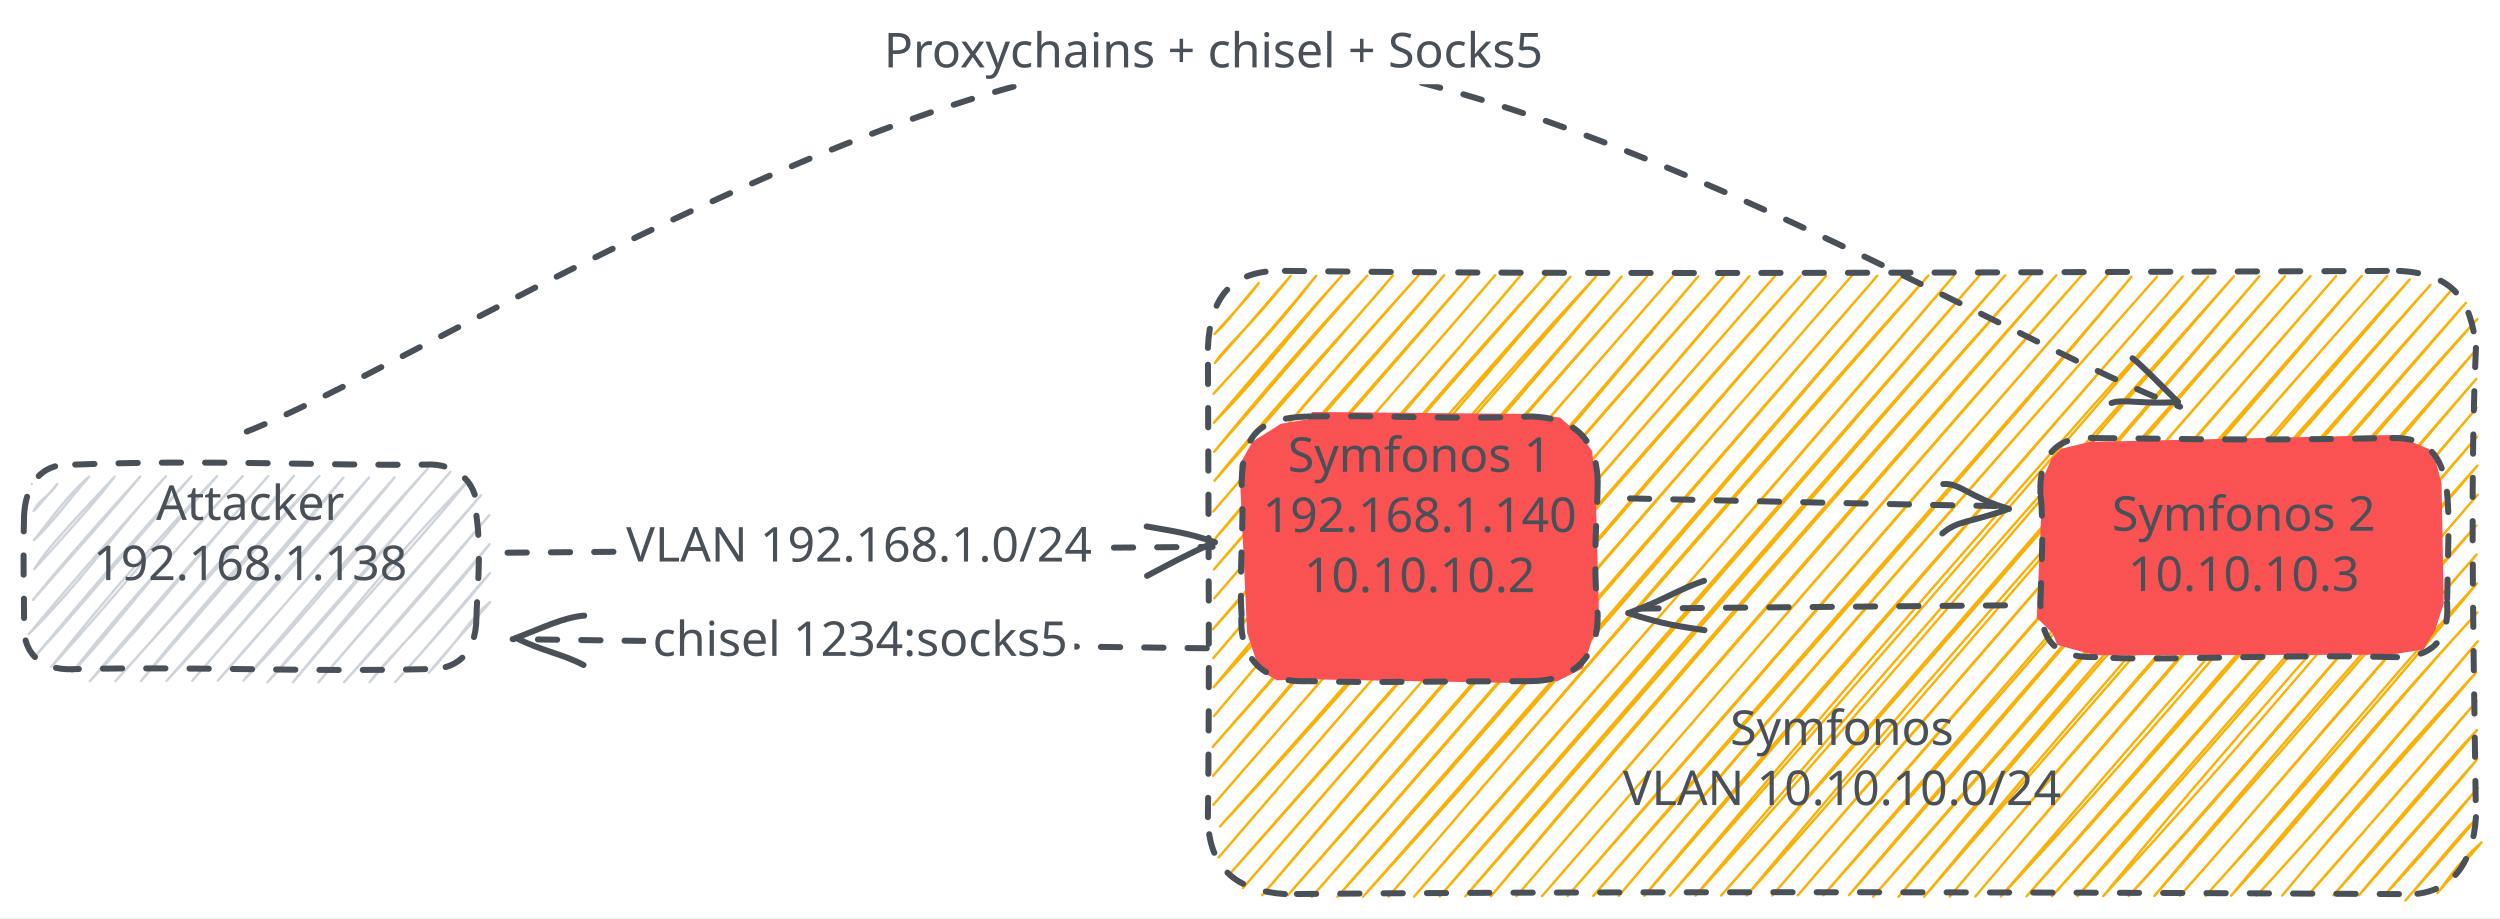
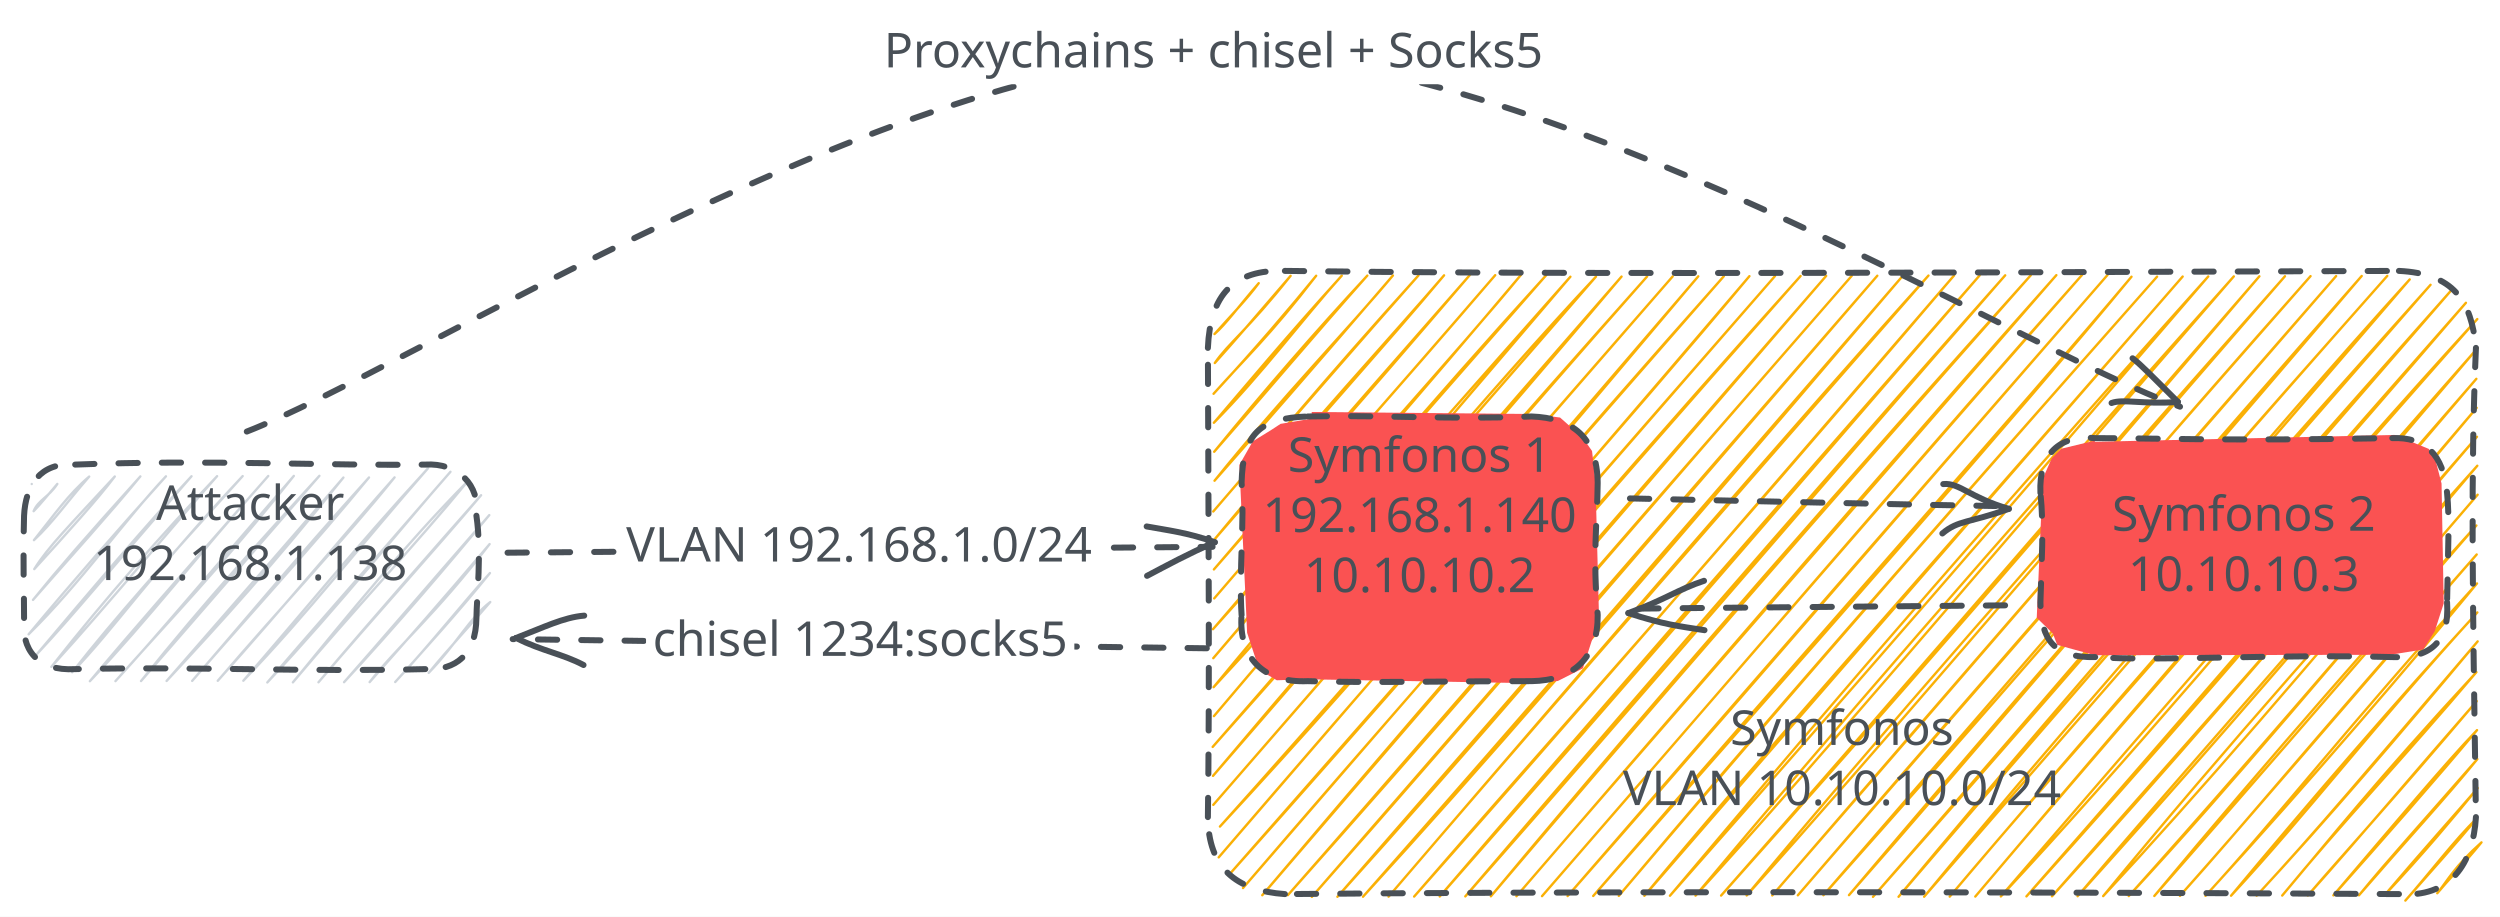
- <svg xmlns="http://www.w3.org/2000/svg" version="1.1" viewBox="0 0 1039 381.585" width="1039" height="381.585">
+ <svg xmlns="http://www.w3.org/2000/svg" version="1.1" viewBox="0 0 1039 381" width="1039" height="381">
  <defs>
    <style class="style-fonts">
      @font-face {
        font-family: "Virgil";
        src: url("https://excalidraw.com/Virgil.woff2");
      }
      @font-face {
        font-family: "Cascadia";
        src: url("https://excalidraw.com/Cascadia.woff2");
      }
    </style>
  </defs>
-   <rect x="0" y="0" width="1039" height="381.585" fill="#ffffff" />
+   <rect x="0" y="0" width="1039" height="381" fill="#ffffff" />
  <g stroke-linecap="round" transform="translate(10 193.0852) rotate(0 94 42.5)">
    <path d="M3.19 8.07 C3.19 8.07, 3.19 8.07, 3.19 8.07 M3.19 8.07 C3.19 8.07, 3.19 8.07, 3.19 8.07 M3.98 19.36 C5.93 14.63, 10.2 13.63, 13.82 8.04 M3.98 19.36 C6.98 16.34, 10.31 12.06, 13.82 8.04 M4.11 31.4 C12.25 21.24, 18.5 12.2, 27.07 4.98 M4.11 31.4 C11.98 24.09, 17.59 15.9, 27.07 4.98 M4.24 43.44 C9.83 34.37, 18.56 25.65, 37.7 4.95 M4.24 43.44 C17.7 28.69, 30.82 14.17, 37.7 4.95 M3.72 56.23 C14.55 42.85, 24.54 31.35, 48.33 4.91 M3.72 56.23 C19.54 38.1, 35.68 20.39, 48.33 4.91 M1.89 70.54 C23.63 49.22, 41.85 23.01, 58.96 4.88 M1.89 70.54 C20.24 48.53, 39.07 27.01, 58.96 4.88 M5.3 78.81 C27.05 52.97, 51.35 24.28, 69.59 4.85 M5.3 78.81 C20.76 62.3, 34.95 44.73, 69.59 4.85 M11.34 84.06 C36.15 56.83, 61.53 25.83, 80.22 4.81 M11.34 84.06 C33.97 55.26, 57.8 28.43, 80.22 4.81 M20 86.29 C37.25 68.59, 53.05 45.02, 90.85 4.78 M20 86.29 C38.42 62.87, 58.1 41.07, 90.85 4.78 M27.35 90.02 C51.52 64.51, 71.98 37.86, 101.48 4.74 M27.35 90.02 C44.62 69.36, 63.1 48.38, 101.48 4.74 M37.98 89.99 C59.58 65.66, 82.01 42.49, 112.11 4.71 M37.98 89.99 C56.51 69.75, 73.15 49.61, 112.11 4.71 M48.61 89.96 C70.37 64.99, 89.17 43.17, 122.74 4.67 M48.61 89.96 C74.64 57.35, 102.49 26.86, 122.74 4.67 M59.24 89.92 C82.32 65.09, 103.06 42.36, 132.72 5.39 M59.24 89.92 C84.32 61.14, 109.25 32.75, 132.72 5.39 M69.87 89.89 C95.73 60.09, 121 32.71, 143.35 5.36 M69.87 89.89 C90.37 66.35, 111.23 40.99, 143.35 5.36 M80.5 89.85 C107.6 58.23, 133.94 30.3, 153.98 5.32 M80.5 89.85 C109.02 58.02, 135.77 25.68, 153.98 5.32 M91.13 89.82 C117.71 62.17, 140.46 32.83, 167.89 1.52 M91.13 89.82 C114.98 62.51, 136.69 35.52, 167.89 1.52 M101.1 90.54 C131.16 58.5, 159.58 22.87, 177.21 2.99 M101.1 90.54 C117.94 70.78, 136.87 49.62, 177.21 2.99 M111.73 90.5 C134.33 62.86, 158.39 33.25, 184.56 6.73 M111.73 90.5 C136.03 61.5, 162.01 34.23, 184.56 6.73 M122.36 90.47 C144.65 64.33, 170.92 35.3, 189.94 12.73 M122.36 90.47 C145.4 63.22, 171.34 33.82, 189.94 12.73 M132.99 90.43 C154.68 67.05, 176.48 41.34, 193.35 21 M132.99 90.43 C149.31 71.96, 164.39 54.2, 193.35 21 M143.62 90.4 C154.97 75.74, 171.01 62.41, 193.48 33.04 M143.62 90.4 C158.76 73.29, 174.19 55.87, 193.48 33.04 M154.25 90.36 C166.68 76.53, 179.93 61.99, 193.62 45.08 M154.25 90.36 C168.98 74.48, 182.65 57.14, 193.62 45.08 M168.16 86.56 C179.26 75.16, 185.59 63.24, 193.75 57.12 M168.16 86.56 C176.95 75.77, 186.42 65.81, 193.75 57.12" stroke="#ced4da" stroke-width="1" fill="none" />
    <path d="M21.25 0 M21.25 0 C76.47 -2.16, 127.64 0.58, 166.75 0 M166.75 0 C180.21 -0.86, 189.65 8.42, 188 21.25 M188 21.25 C190.27 36.78, 188.11 54.88, 188 63.75 M188 63.75 C187.84 78.82, 179.55 85.69, 166.75 85 M166.75 85 C118.56 86.23, 71.37 83.87, 21.25 85 M21.25 85 C5.37 85.92, -1.32 76.77, 0 63.75 M0 63.75 C0.04 52.25, -0.52 41.5, 0 21.25 M0 21.25 C0.6 8.9, 6.45 -1.12, 21.25 0" stroke="#495057" stroke-width="2.5" fill="none" stroke-dasharray="8 10" />
  </g>
  <g transform="translate(42.5 198.0852) rotate(0 61.5 25)">
    <text x="61.5" y="18" font-family="Virgil, Segoe UI Emoji" font-size="20px" fill="#495057" text-anchor="middle" style="white-space: pre;" direction="ltr">Attacker</text>
    <text x="61.5" y="43" font-family="Virgil, Segoe UI Emoji" font-size="20px" fill="#495057" text-anchor="middle" style="white-space: pre;" direction="ltr">192.168.1.138</text>
  </g>
  <g stroke-linecap="round" transform="translate(502 112.5852) rotate(0 263.5 129.5)">
    <path d="M7.86 8.16 C7.86 8.16, 7.86 8.16, 7.86 8.16 M7.86 8.16 C7.86 8.16, 7.86 8.16, 7.86 8.16 M2.75 26.24 C7.32 22.33, 13.02 14.46, 21.12 5.11 M2.75 26.24 C9.47 18.67, 16.38 11.6, 21.12 5.11 M2.88 38.28 C8.34 30.23, 16.38 24.68, 34.37 2.05 M2.88 38.28 C9.98 30.39, 18.39 20.72, 34.37 2.05 M2.36 51.07 C14.94 36.89, 25.58 27.25, 45 2.02 M2.36 51.07 C19.83 32.18, 34.49 14.96, 45 2.02 M2.49 63.11 C22.47 42.95, 39.22 20.21, 55.63 1.98 M2.49 63.11 C17.37 45.82, 31.87 28.21, 55.63 1.98 M2.62 75.16 C23.38 49.7, 44.92 24.93, 66.26 1.95 M2.62 75.16 C24.48 50.25, 43.7 27.33, 66.26 1.95 M2.76 87.2 C30.11 53.16, 59.24 23.15, 76.89 1.91 M2.76 87.2 C22.44 64.86, 42.19 42.3, 76.89 1.91 M2.23 99.99 C24.57 74.24, 46.46 47.3, 87.52 1.88 M2.23 99.99 C33.1 63.9, 65.74 26.44, 87.52 1.88 M2.37 112.03 C39.97 66.63, 79.58 23.54, 98.15 1.85 M2.37 112.03 C39.62 68.87, 76.25 28.07, 98.15 1.85 M2.5 124.07 C31.4 90.94, 58.83 60.2, 108.78 1.81 M2.5 124.07 C25.35 97.27, 47.35 71.8, 108.78 1.81 M2.63 136.11 C38.08 94.66, 78.39 49.67, 119.41 1.78 M2.63 136.11 C35.19 98.01, 70.49 58.57, 119.41 1.78 M2.11 148.91 C53.18 89.1, 106.15 30.91, 130.04 1.74 M2.11 148.91 C47.58 98.45, 91.8 47.06, 130.04 1.74 M2.24 160.95 C45.5 110.08, 91.69 55.51, 140.67 1.71 M2.24 160.95 C35.4 122.37, 69.3 82.97, 140.67 1.71 M2.38 172.99 C48.98 116.36, 98.33 61.83, 150.65 2.43 M2.38 172.99 C37.37 135.36, 70.82 96.03, 150.65 2.43 M2.51 185.03 C40.15 140.18, 80.88 95.2, 161.28 2.39 M2.51 185.03 C60.01 117.51, 116.9 49.75, 161.28 2.39 M1.99 197.83 C61.56 130.92, 118.98 65.16, 171.91 2.36 M1.99 197.83 C59.7 131.68, 118.06 63.95, 171.91 2.36 M2.12 209.87 C66.38 135.88, 129.6 62.32, 182.54 2.32 M2.12 209.87 C65.71 134.44, 130.95 60.24, 182.54 2.32 M2.25 221.91 C51.29 165.47, 100.8 108.13, 193.17 2.29 M2.25 221.91 C57.96 157.79, 112.87 94.71, 193.17 2.29 M5.01 230.93 C74.93 155.5, 140.2 77.65, 203.8 2.26 M5.01 230.93 C46.73 184.42, 87.69 137.73, 203.8 2.26 M4.49 243.73 C78.36 158.21, 151.47 73, 214.43 2.22 M4.49 243.73 C67.42 170.35, 132.86 95.45, 214.43 2.22 M8.56 251.24 C93.7 154.2, 177.99 58.72, 225.06 2.19 M8.56 251.24 C67.42 185.37, 125.88 118.47, 225.06 2.19 M14.59 256.49 C68.9 193.09, 124.34 130.36, 235.69 2.15 M14.59 256.49 C95.58 162.76, 176.43 69.92, 235.69 2.15 M22.6 259.47 C85.14 186.79, 147.36 114.24, 246.32 2.12 M22.6 259.47 C109.74 156.48, 198.78 54.86, 246.32 2.12 M33.23 259.44 C77.52 209.08, 123.89 155.07, 256.95 2.08 M33.23 259.44 C90.63 195.06, 146.63 130.51, 256.95 2.08 M43.2 260.16 C111.55 182.76, 177.16 105.72, 267.58 2.05 M43.2 260.16 C90.19 206.24, 136.6 152.09, 267.58 2.05 M53.83 260.12 C106.82 201.41, 159.1 140.12, 278.21 2.01 M53.83 260.12 C121.11 182.96, 188.14 105.8, 278.21 2.01 M64.46 260.09 C132.99 182.42, 200.84 103.54, 288.84 1.98 M64.46 260.09 C113.15 206.84, 160.09 152.98, 288.84 1.98 M75.09 260.06 C162.27 158.26, 249.95 56.73, 299.47 1.94 M75.09 260.06 C132.7 192.7, 191.18 125.91, 299.47 1.94 M85.72 260.02 C143.9 192.67, 203.3 127.42, 310.1 1.91 M85.72 260.02 C150.04 187.48, 213.85 113.78, 310.1 1.91 M96.35 259.99 C158.72 187.22, 221.49 115.25, 320.73 1.88 M96.35 259.99 C146.75 202.81, 196.07 146.43, 320.73 1.88 M106.98 259.95 C183.16 173.53, 255.55 88.73, 331.36 1.84 M106.98 259.95 C194.5 157.28, 283.29 55.97, 331.36 1.84 M117.61 259.92 C192.06 170.45, 270.04 81.88, 341.99 1.81 M117.61 259.92 C182.78 183.25, 248.78 107.24, 341.99 1.81 M128.24 259.88 C211.25 163.58, 293.1 68.65, 352.62 1.77 M128.24 259.88 C189.94 188.24, 252.52 117.18, 352.62 1.77 M138.87 259.85 C222.3 163.94, 304.47 67.62, 363.25 1.74 M138.87 259.85 C212.82 174.61, 285.5 90.26, 363.25 1.74 M149.5 259.81 C203.3 198.74, 255.13 138.28, 373.88 1.7 M149.5 259.81 C230.68 165.95, 311.38 73.48, 373.88 1.7 M160.14 259.78 C248.22 157.64, 338.51 56.44, 383.85 2.42 M160.14 259.78 C248.54 159.45, 336.98 59.43, 383.85 2.42 M170.77 259.74 C229.64 189.52, 290.25 120.3, 394.48 2.39 M170.77 259.74 C224.16 196.91, 276.94 135.47, 394.48 2.39 M181.4 259.71 C226.83 204.77, 275.25 151.59, 405.11 2.35 M181.4 259.71 C247.35 183.71, 312.93 108.53, 405.11 2.35 M192.03 259.68 C239.34 203.95, 286.1 147.03, 415.74 2.32 M192.03 259.68 C237.38 208.23, 282.51 157.32, 415.74 2.32 M202.66 259.64 C258.32 198.61, 310.58 135.85, 426.37 2.29 M202.66 259.64 C260 191.11, 318.16 123.62, 426.37 2.29 M213.29 259.61 C281.04 182.58, 348.93 103.58, 437 2.25 M213.29 259.61 C281.79 183.05, 350.13 104.48, 437 2.25 M223.92 259.57 C279.96 197.48, 334.53 132.55, 447.63 2.22 M223.92 259.57 C281.39 190.24, 341.05 122.64, 447.63 2.22 M234.55 259.54 C318.5 163.1, 402.45 64.87, 458.26 2.18 M234.55 259.54 C297.87 186.21, 361.8 111.95, 458.26 2.18 M245.18 259.5 C302.47 192.66, 360.85 126.18, 468.89 2.15 M245.18 259.5 C310.75 183.68, 376.62 108.87, 468.89 2.15 M255.81 259.47 C336.23 166.53, 415.72 74.59, 479.52 2.11 M255.81 259.47 C317.92 189.6, 379.92 119.02, 479.52 2.11 M266.44 259.43 C319.02 199.9, 368.83 139.15, 490.15 2.08 M266.44 259.43 C325.72 189.33, 386.23 119.34, 490.15 2.08 M276.41 260.15 C360.16 164.42, 440.73 68.31, 499.47 3.55 M276.41 260.15 C335.92 192.96, 394.5 125.71, 499.47 3.55 M287.04 260.12 C368.36 162.15, 453.89 66.38, 508.13 5.78 M287.04 260.12 C363.21 171.05, 440.69 83.31, 508.13 5.78 M297.67 260.09 C346.85 200.36, 397.92 142.03, 517.45 7.26 M297.67 260.09 C347.24 202.95, 398.51 144.73, 517.45 7.26 M308.3 260.05 C361.23 197.08, 418.01 135.44, 522.83 13.26 M308.3 260.05 C351.3 209.37, 395.44 158.04, 522.83 13.26 M318.93 260.02 C392.39 173.09, 467.32 85.93, 527.56 20.02 M318.93 260.02 C367.91 202.17, 418 144.44, 527.56 20.02 M329.56 259.98 C381.52 204.14, 430.68 146.24, 527.69 32.06 M329.56 259.98 C399.37 178.98, 470.88 96.6, 527.69 32.06 M340.19 259.95 C390.94 203.64, 438.11 149.61, 527.17 44.86 M340.19 259.95 C401.74 189.75, 462.2 119.37, 527.17 44.86 M350.82 259.91 C407.7 194.84, 464.31 132.37, 527.3 56.9 M350.82 259.91 C395.31 210.99, 439.33 160.29, 527.3 56.9 M361.45 259.88 C398.38 216.23, 438.51 171.48, 527.43 68.94 M361.45 259.88 C398.36 218.88, 434.99 177.79, 527.43 68.94 M372.08 259.84 C412.62 216.31, 450.8 171.64, 527.57 80.98 M372.08 259.84 C423.25 197.54, 477.2 137.22, 527.57 80.98 M382.71 259.81 C426.49 212.66, 468.18 162.03, 527.7 93.02 M382.71 259.81 C412.27 226.85, 441.95 193.09, 527.7 93.02 M393.34 259.78 C440.66 202.93, 489.18 147.86, 527.18 105.81 M393.34 259.78 C426.35 222.07, 459.36 184.46, 527.18 105.81 M403.97 259.74 C431.33 229.41, 455.63 199.12, 527.31 117.86 M403.97 259.74 C436.75 222.81, 468.22 185.59, 527.31 117.86 M414.6 259.71 C445.77 225.72, 472.62 190.44, 527.44 129.9 M414.6 259.71 C458.7 211.42, 501.06 162.02, 527.44 129.9 M425.23 259.67 C456.85 225.59, 484.34 189.37, 527.58 141.94 M425.23 259.67 C458.9 219.3, 494.8 177.67, 527.58 141.94 M435.86 259.64 C460.89 232.59, 481.73 207.82, 527.71 153.98 M435.86 259.64 C465.85 227.24, 493.82 194.52, 527.71 153.98 M446.49 259.6 C466.83 235.56, 484.05 213.44, 527.19 166.77 M446.49 259.6 C470.99 229.72, 496.84 202.65, 527.19 166.77 M457.12 259.57 C480.12 233.92, 502.62 207.01, 527.32 178.81 M457.12 259.57 C473.77 240.18, 490.82 221.87, 527.32 178.81 M467.75 259.53 C492.9 230.08, 514.22 204.6, 527.45 190.86 M467.75 259.53 C488.34 236.38, 511.16 210.42, 527.45 190.86 M478.38 259.5 C497.85 237.02, 515.01 218.47, 527.59 202.9 M478.38 259.5 C491.13 243.95, 504.42 229.44, 527.59 202.9 M489.01 259.46 C505.24 242.18, 518.1 226.73, 527.72 214.94 M489.01 259.46 C503.99 241.82, 518.46 225.7, 527.72 214.94 M497.67 261.69 C507.34 250.78, 518.82 235.66, 527.2 227.73 M497.67 261.69 C508.16 249.74, 519.04 237.75, 527.2 227.73 M510.93 258.64 C515.37 253.24, 517.94 247.64, 529.3 237.51 M510.93 258.64 C514.97 253.77, 521.66 246.85, 529.3 237.51" stroke="#fab005" stroke-width="1" fill="none" />
    <path d="M32 0 M32 0 C134.04 1.26, 236.92 1.06, 495 0 M495 0 C517.66 1.11, 525.09 12.25, 527 32 M527 32 C524.78 83.69, 525.56 130.62, 527 227 M527 227 C525.8 246.77, 516.19 260.62, 495 259 M495 259 C319 257.94, 142.9 257.98, 32 259 M32 259 C11.57 257.55, 0.19 248.1, 0 227 M0 227 C0.71 173, 0.29 115.72, 0 32 M0 32 C0.94 9.92, 10.75 -0.72, 32 0" stroke="#495057" stroke-width="2.5" fill="none" stroke-dasharray="8 10" />
  </g>
  <g transform="translate(673.5 291.5852) rotate(0 92 25)">
    <text x="92" y="18" font-family="Virgil, Segoe UI Emoji" font-size="20px" fill="#495057" text-anchor="middle" style="white-space: pre;" direction="ltr">Symfonos</text>
    <text x="92" y="43" font-family="Virgil, Segoe UI Emoji" font-size="20px" fill="#495057" text-anchor="middle" style="white-space: pre;" direction="ltr">VLAN 10.10.10.0/24</text>
  </g>
  <g stroke-linecap="round" transform="translate(516 173.0852) rotate(0 74 55)">
    <path d="M29.15 -1.87 L120.89 -1.01 L132.36 0.44 L141.72 8.7 L145.65 14.35 L147.08 26.9 L148.66 87.56 L145.66 92.82 L141.85 104.67 L131.45 109.93 L119.41 110.86 L26.53 109.21 L14.64 109.64 L5.84 104.46 L5.84 100.68 L2.3 89.89 L-0.92 20.11 L4.67 10.32 L12.22 5.68 L16.19 3.07 L29.12 0.88" stroke="none" stroke-width="0" fill="#fa5252" />
    <path d="M27.5 0 M27.5 0 C58.76 -0.68, 87.79 1.42, 120.5 0 M120.5 0 C137.4 0.64, 147.69 8.32, 148 27.5 M148 27.5 C147.84 44, 145.82 57.05, 148 82.5 M148 82.5 C148.2 100.11, 137.95 109.76, 120.5 110 M120.5 110 C86.82 109.99, 51.21 110.76, 27.5 110 M27.5 110 C8.67 110.84, -1.3 99.77, 0 82.5 M0 82.5 C-1.14 64.7, 1.27 42.64, 0 27.5 M0 27.5 C0.58 7.23, 7.31 0.69, 27.5 0" stroke="#495057" stroke-width="2.5" fill="none" stroke-dasharray="8 10" />
  </g>
  <g transform="translate(530 178.0852) rotate(0 60 37.5)">
    <text x="60" y="18" font-family="Virgil, Segoe UI Emoji" font-size="20px" fill="#495057" text-anchor="middle" style="white-space: pre;" direction="ltr">Symfonos 1</text>
    <text x="60" y="43" font-family="Virgil, Segoe UI Emoji" font-size="20px" fill="#495057" text-anchor="middle" style="white-space: pre;" direction="ltr">192.168.1.140</text>
    <text x="60" y="68" font-family="Virgil, Segoe UI Emoji" font-size="20px" fill="#495057" text-anchor="middle" style="white-space: pre;" direction="ltr">10.10.10.2</text>
  </g>
  <g stroke-linecap="round" transform="translate(848 182.0852) rotate(0 84.5 45.5)">
    <path d="M22.48 1.53 L147.2 -1.33 L161.41 4.48 L164.25 9.29 L166.71 18.88 L167.61 68.7 L163.9 80.2 L159.13 87.83 L145.28 90.05 L22.62 90.23 L6.98 85.94 L5.14 81.17 L-1.53 74.68 L0.96 16.86 L4.71 8.4 L8.72 4.39 L23.05 0.93" stroke="none" stroke-width="0" fill="#fa5252" />
    <path d="M22.75 0 M22.75 0 C47.32 -0.02, 74.95 1.26, 146.25 0 M146.25 0 C159.81 -0.55, 167.48 6.64, 169 22.75 M169 22.75 C170.08 33.94, 169.43 44.25, 169 68.25 M169 68.25 C170.17 85.2, 161.35 91.68, 146.25 91 M146.25 91 C96.9 89.68, 48.38 92.84, 22.75 91 M22.75 91 C5.8 91.34, 0.2 84, 0 68.25 M0 68.25 C0.41 51.59, 1.54 37.62, 0 22.75 M0 22.75 C-0.72 6.68, 7.8 -1.43, 22.75 0" stroke="#495057" stroke-width="2.5" fill="none" stroke-dasharray="8 10" />
  </g>
  <g transform="translate(876.5 202.5852) rotate(0 56 25)">
    <text x="56" y="18" font-family="Virgil, Segoe UI Emoji" font-size="20px" fill="#495057" text-anchor="middle" style="white-space: pre;" direction="ltr">Symfonos 2</text>
    <text x="56" y="43" font-family="Virgil, Segoe UI Emoji" font-size="20px" fill="#495057" text-anchor="middle" style="white-space: pre;" direction="ltr">10.10.10.3</text>
  </g>
  <g mask="url(#mask-5-DylsunC1nCdt23-VdoW)" stroke-linecap="round">
    <g transform="translate(211 229.1755) rotate(0 146.4385 -0.6915216)">
      <path d="M-0.06 0.53 C48.8 0.12, 244.24 -1.58, 292.94 -1.91" stroke="#495057" stroke-width="2.5" fill="none" stroke-dasharray="8 10" />
    </g>
    <g transform="translate(211 229.1755) rotate(0 146.4385 -0.6915216)">
      <path d="M265.72 10.14 C273.84 5.88, 282.54 1.07, 293.87 -3.82" stroke="#495057" stroke-width="2.5" fill="none" />
    </g>
    <g transform="translate(211 229.1755) rotate(0 146.4385 -0.6915216)">
      <path d="M265.56 -10.38 C273.82 -8.85, 282.57 -7.88, 293.87 -3.82" stroke="#495057" stroke-width="2.5" fill="none" />
    </g>
  </g>
  <mask id="mask-5-DylsunC1nCdt23-VdoW">
    <rect x="0" y="0" fill="#fff" width="603" height="331.77" />
    <rect x="258.5" y="215.378" fill="#000" width="197" height="25" opacity="1" />
  </mask>
  <g transform="translate(258.5 215.3781) rotate(0 98.93849 13.10582)">
    <text x="98.5" y="18" font-family="Virgil, Segoe UI Emoji" font-size="20px" fill="#495057" text-anchor="middle" style="white-space: pre;" direction="ltr">VLAN 192.168.1.0/24</text>
  </g>
  <g stroke-linecap="round">
    <g transform="translate(678 206.135) rotate(0 77.67225 2.631271)">
      <path d="M-0.59 1.01 C25.52 1.55, 130.19 3.96, 155.94 4.25" stroke="#495057" stroke-width="2.5" fill="none" stroke-dasharray="8 10" />
    </g>
    <g transform="translate(678 206.135) rotate(0 77.67225 2.631271)">
      <path d="M129.25 15.57 C135.88 9.97, 140.22 11.31, 156.87 5.35" stroke="#495057" stroke-width="2.5" fill="none" />
    </g>
    <g transform="translate(678 206.135) rotate(0 77.67225 2.631271)">
      <path d="M129.62 -4.95 C136.32 -5.63, 140.58 0.63, 156.87 5.35" stroke="#495057" stroke-width="2.5" fill="none" />
    </g>
  </g>
  <mask />
  <g stroke-linecap="round">
    <g transform="translate(833 250.5559) rotate(0 -77.15515 1.722595)">
      <path d="M0.31 1.03 C-25.36 1.31, -128.88 2.08, -154.62 2.41" stroke="#495057" stroke-width="2.5" fill="none" stroke-dasharray="8 10" />
    </g>
    <g transform="translate(833 250.5559) rotate(0 -77.15515 1.722595)">
      <path d="M-124.81 -9.17 C-135.32 -5.72, -141.29 -1.18, -156.26 4.24" stroke="#495057" stroke-width="2.5" fill="none" />
    </g>
    <g transform="translate(833 250.5559) rotate(0 -77.15515 1.722595)">
      <path d="M-124.61 11.35 C-135.3 9.67, -141.32 9.08, -156.26 4.24" stroke="#495057" stroke-width="2.5" fill="none" />
    </g>
  </g>
  <mask />
  <g mask="url(#mask-PFOCRmaN3Sc-jGJAu1GUf)" stroke-linecap="round">
    <g transform="translate(102.7728 199.2857) rotate(0 401.519 -98.4313)">
      <path d="M-0.2 -19.93 C67 -46.06, 268.32 -175.19, 402.23 -176.92 C536.14 -178.64, 736.22 -54.47, 803.24 -30.27" stroke="#495057" stroke-width="2.5" fill="none" stroke-dasharray="8 10" />
    </g>
    <g transform="translate(102.7728 199.2857) rotate(0 401.519 -98.4313)">
      <path d="M774.8 -31.8 C779.58 -33.6, 787.75 -31.16, 802.37 -32.23" stroke="#495057" stroke-width="2.5" fill="none" />
    </g>
    <g transform="translate(102.7728 199.2857) rotate(0 401.519 -98.4313)">
      <path d="M783.52 -50.38 C786.53 -48.2, 792.82 -41.77, 802.37 -32.23" stroke="#495057" stroke-width="2.5" fill="none" />
    </g>
  </g>
  <mask id="mask-PFOCRmaN3Sc-jGJAu1GUf">
    <rect x="0" y="0" fill="#fff" width="1006.773" height="455.286" />
    <rect x="356.806" y="10" fill="#000" width="295" height="25" opacity="1" />
  </mask>
  <g transform="translate(356.8058 10) rotate(0 147.486 90.85436)">
    <text x="147.5" y="18" font-family="Virgil, Segoe UI Emoji" font-size="20px" fill="#495057" text-anchor="middle" style="white-space: pre;" direction="ltr">Proxychains + chisel + Socks5</text>
  </g>
  <g mask="url(#mask-it2SguBPdRMAroP0RTUqP)" stroke-linecap="round">
    <g transform="translate(502 268.5852) rotate(0 -144.698 -1.065861)">
      <path d="M-0.46 0.84 C-48.54 0.15, -240.68 -2.23, -288.93 -2.97" stroke="#495057" stroke-width="2.5" fill="none" stroke-dasharray="8 10" />
    </g>
    <g transform="translate(502 268.5852) rotate(0 -144.698 -1.065861)">
      <path d="M-259.21 -12.73 C-267.84 -12.02, -276.22 -7.77, -287.56 -3.44" stroke="#495057" stroke-width="2.5" fill="none" />
    </g>
    <g transform="translate(502 268.5852) rotate(0 -144.698 -1.065861)">
      <path d="M-259.49 7.79 C-268.24 3.16, -276.55 2.06, -287.56 -3.44" stroke="#495057" stroke-width="2.5" fill="none" />
    </g>
  </g>
  <mask id="mask-it2SguBPdRMAroP0RTUqP">
    <rect x="0" y="0" fill="#fff" width="891" height="371.585" />
    <rect x="268.5" y="254.585" fill="#000" width="178" height="25" opacity="1" />
  </mask>
  <g transform="translate(268.5 254.5852) rotate(0 88.802 12.93414)">
    <text x="89" y="18" font-family="Virgil, Segoe UI Emoji" font-size="20px" fill="#495057" text-anchor="middle" style="white-space: pre;" direction="ltr">chisel 1234:socks5</text>
  </g>
</svg>
